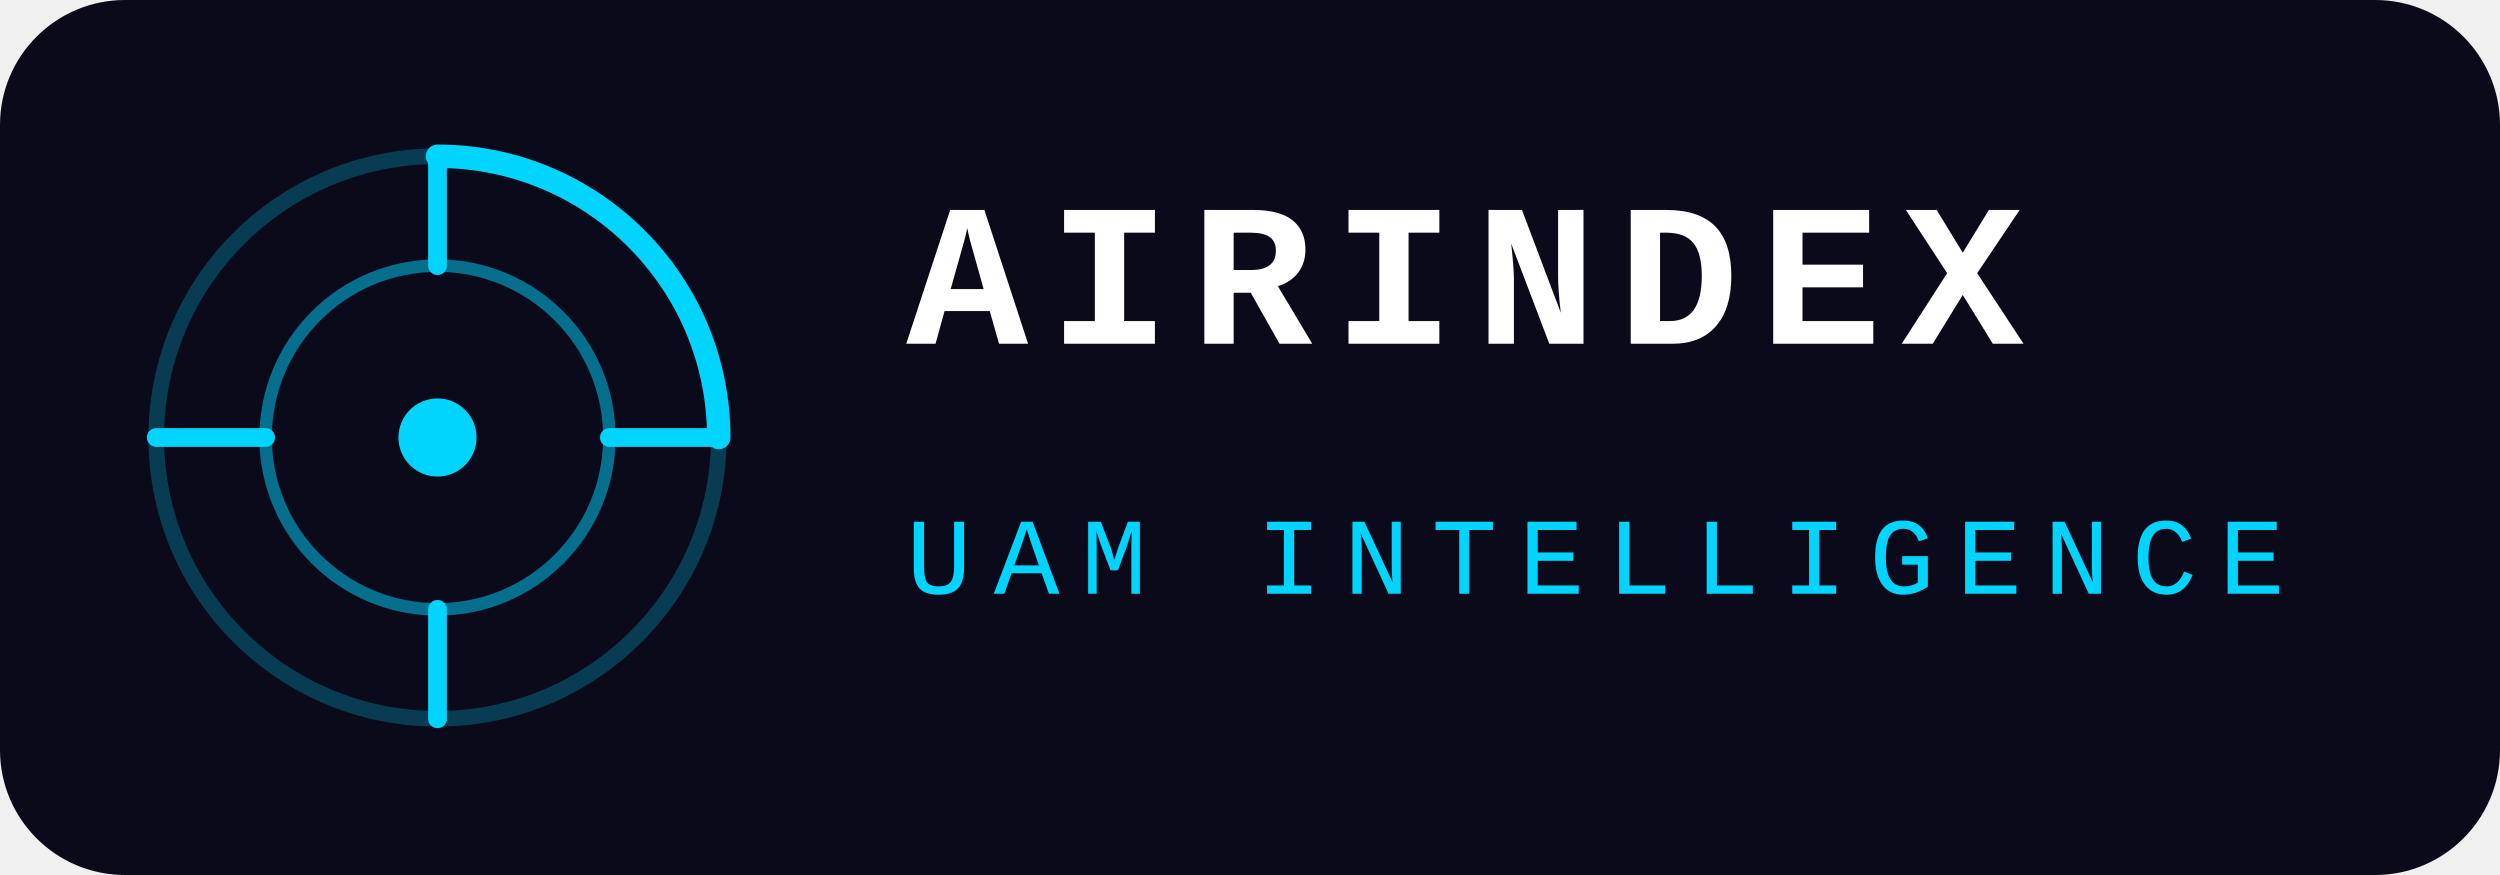
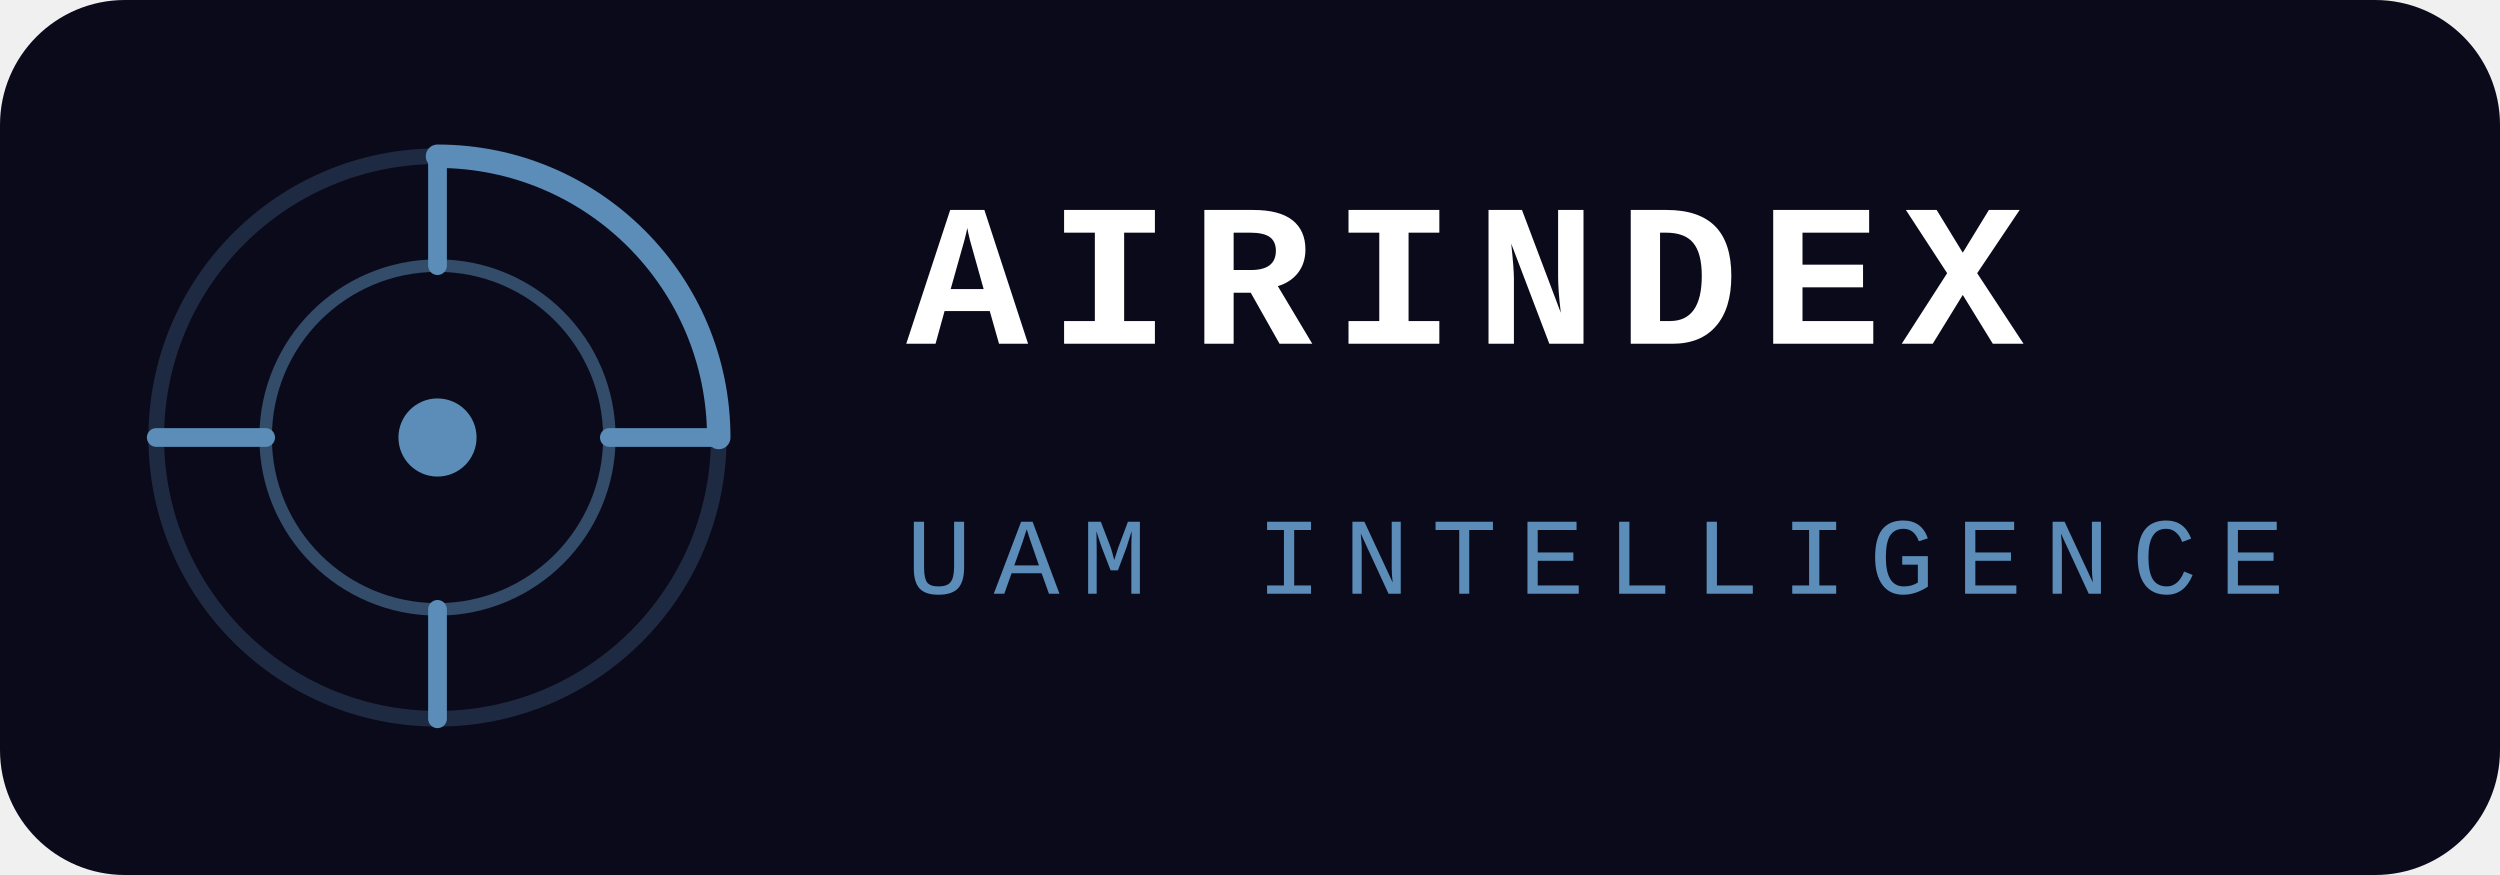
<svg xmlns="http://www.w3.org/2000/svg" width="160" height="56" viewBox="0 0 160 56" fill="none">
  <rect width="160" height="56" rx="8" fill="#0a0a1a" />
-   <circle cx="28" cy="28" r="18" stroke="#00d4ff" stroke-width="1" fill="none" opacity="0.25" />
-   <circle cx="28" cy="28" r="11" stroke="#00d4ff" stroke-width="0.8" fill="none" opacity="0.5" />
-   <circle cx="28" cy="28" r="2.5" fill="#00d4ff" />
-   <line x1="28" y1="10" x2="28" y2="17" stroke="#00d4ff" stroke-width="1.2" stroke-linecap="round" />
-   <line x1="28" y1="39" x2="28" y2="46" stroke="#00d4ff" stroke-width="1.2" stroke-linecap="round" />
-   <line x1="10" y1="28" x2="17" y2="28" stroke="#00d4ff" stroke-width="1.2" stroke-linecap="round" />
-   <line x1="39" y1="28" x2="46" y2="28" stroke="#00d4ff" stroke-width="1.2" stroke-linecap="round" />
-   <path d="M 28 10 A 18 18 0 0 1 46 28" stroke="#00d4ff" stroke-width="1.5" fill="none" stroke-linecap="round" />
+   <circle cx="28" cy="28" r="18" stroke="#5B8DB8" stroke-width="1" fill="none" opacity="0.25" />
+   <circle cx="28" cy="28" r="11" stroke="#5B8DB8" stroke-width="0.8" fill="none" opacity="0.5" />
+   <circle cx="28" cy="28" r="2.5" fill="#5B8DB8" />
+   <line x1="28" y1="10" x2="28" y2="17" stroke="#5B8DB8" stroke-width="1.2" stroke-linecap="round" />
+   <line x1="28" y1="39" x2="28" y2="46" stroke="#5B8DB8" stroke-width="1.2" stroke-linecap="round" />
+   <line x1="10" y1="28" x2="17" y2="28" stroke="#5B8DB8" stroke-width="1.2" stroke-linecap="round" />
+   <line x1="39" y1="28" x2="46" y2="28" stroke="#5B8DB8" stroke-width="1.2" stroke-linecap="round" />
+   <path d="M 28 10 A 18 18 0 0 1 46 28" stroke="#5B8DB8" stroke-width="1.5" fill="none" stroke-linecap="round" />
  <text x="58" y="22" font-family="'Courier New', monospace" font-size="13" font-weight="700" fill="#ffffff" letter-spacing="0.1em">AIRINDEX</text>
-   <text x="58" y="38" font-family="'Courier New', monospace" font-size="7" fill="#00d4ff" letter-spacing="0.2em">UAM INTELLIGENCE</text>
+   <text x="58" y="38" font-family="'Courier New', monospace" font-size="7" fill="#5B8DB8" letter-spacing="0.2em">UAM INTELLIGENCE</text>
</svg>
